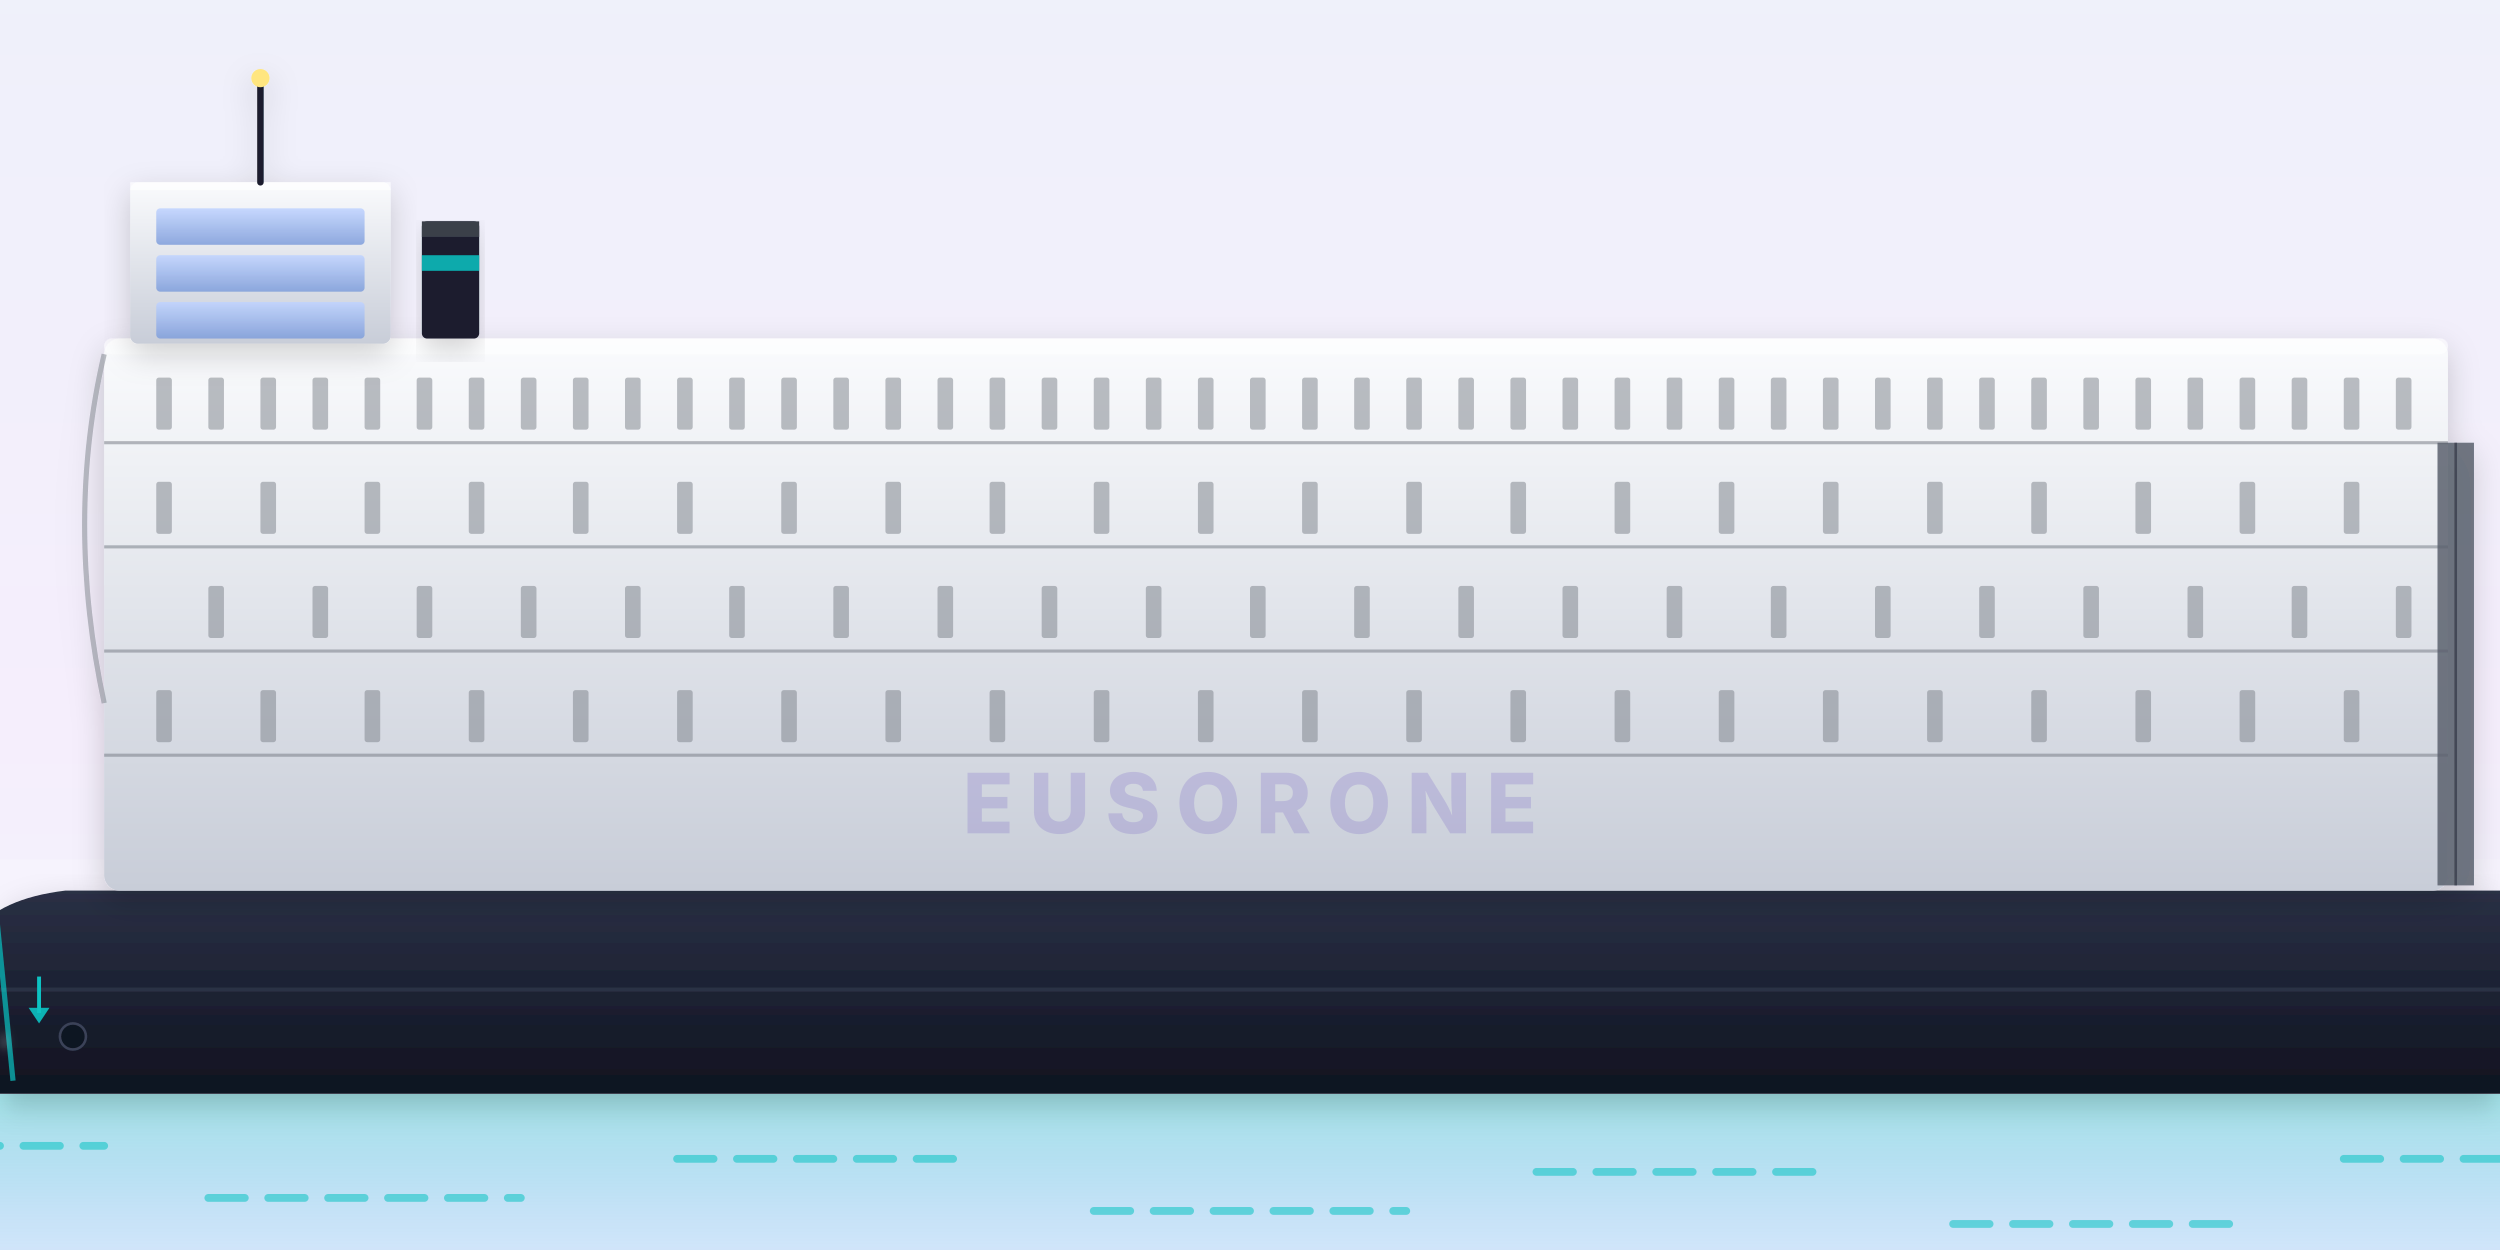
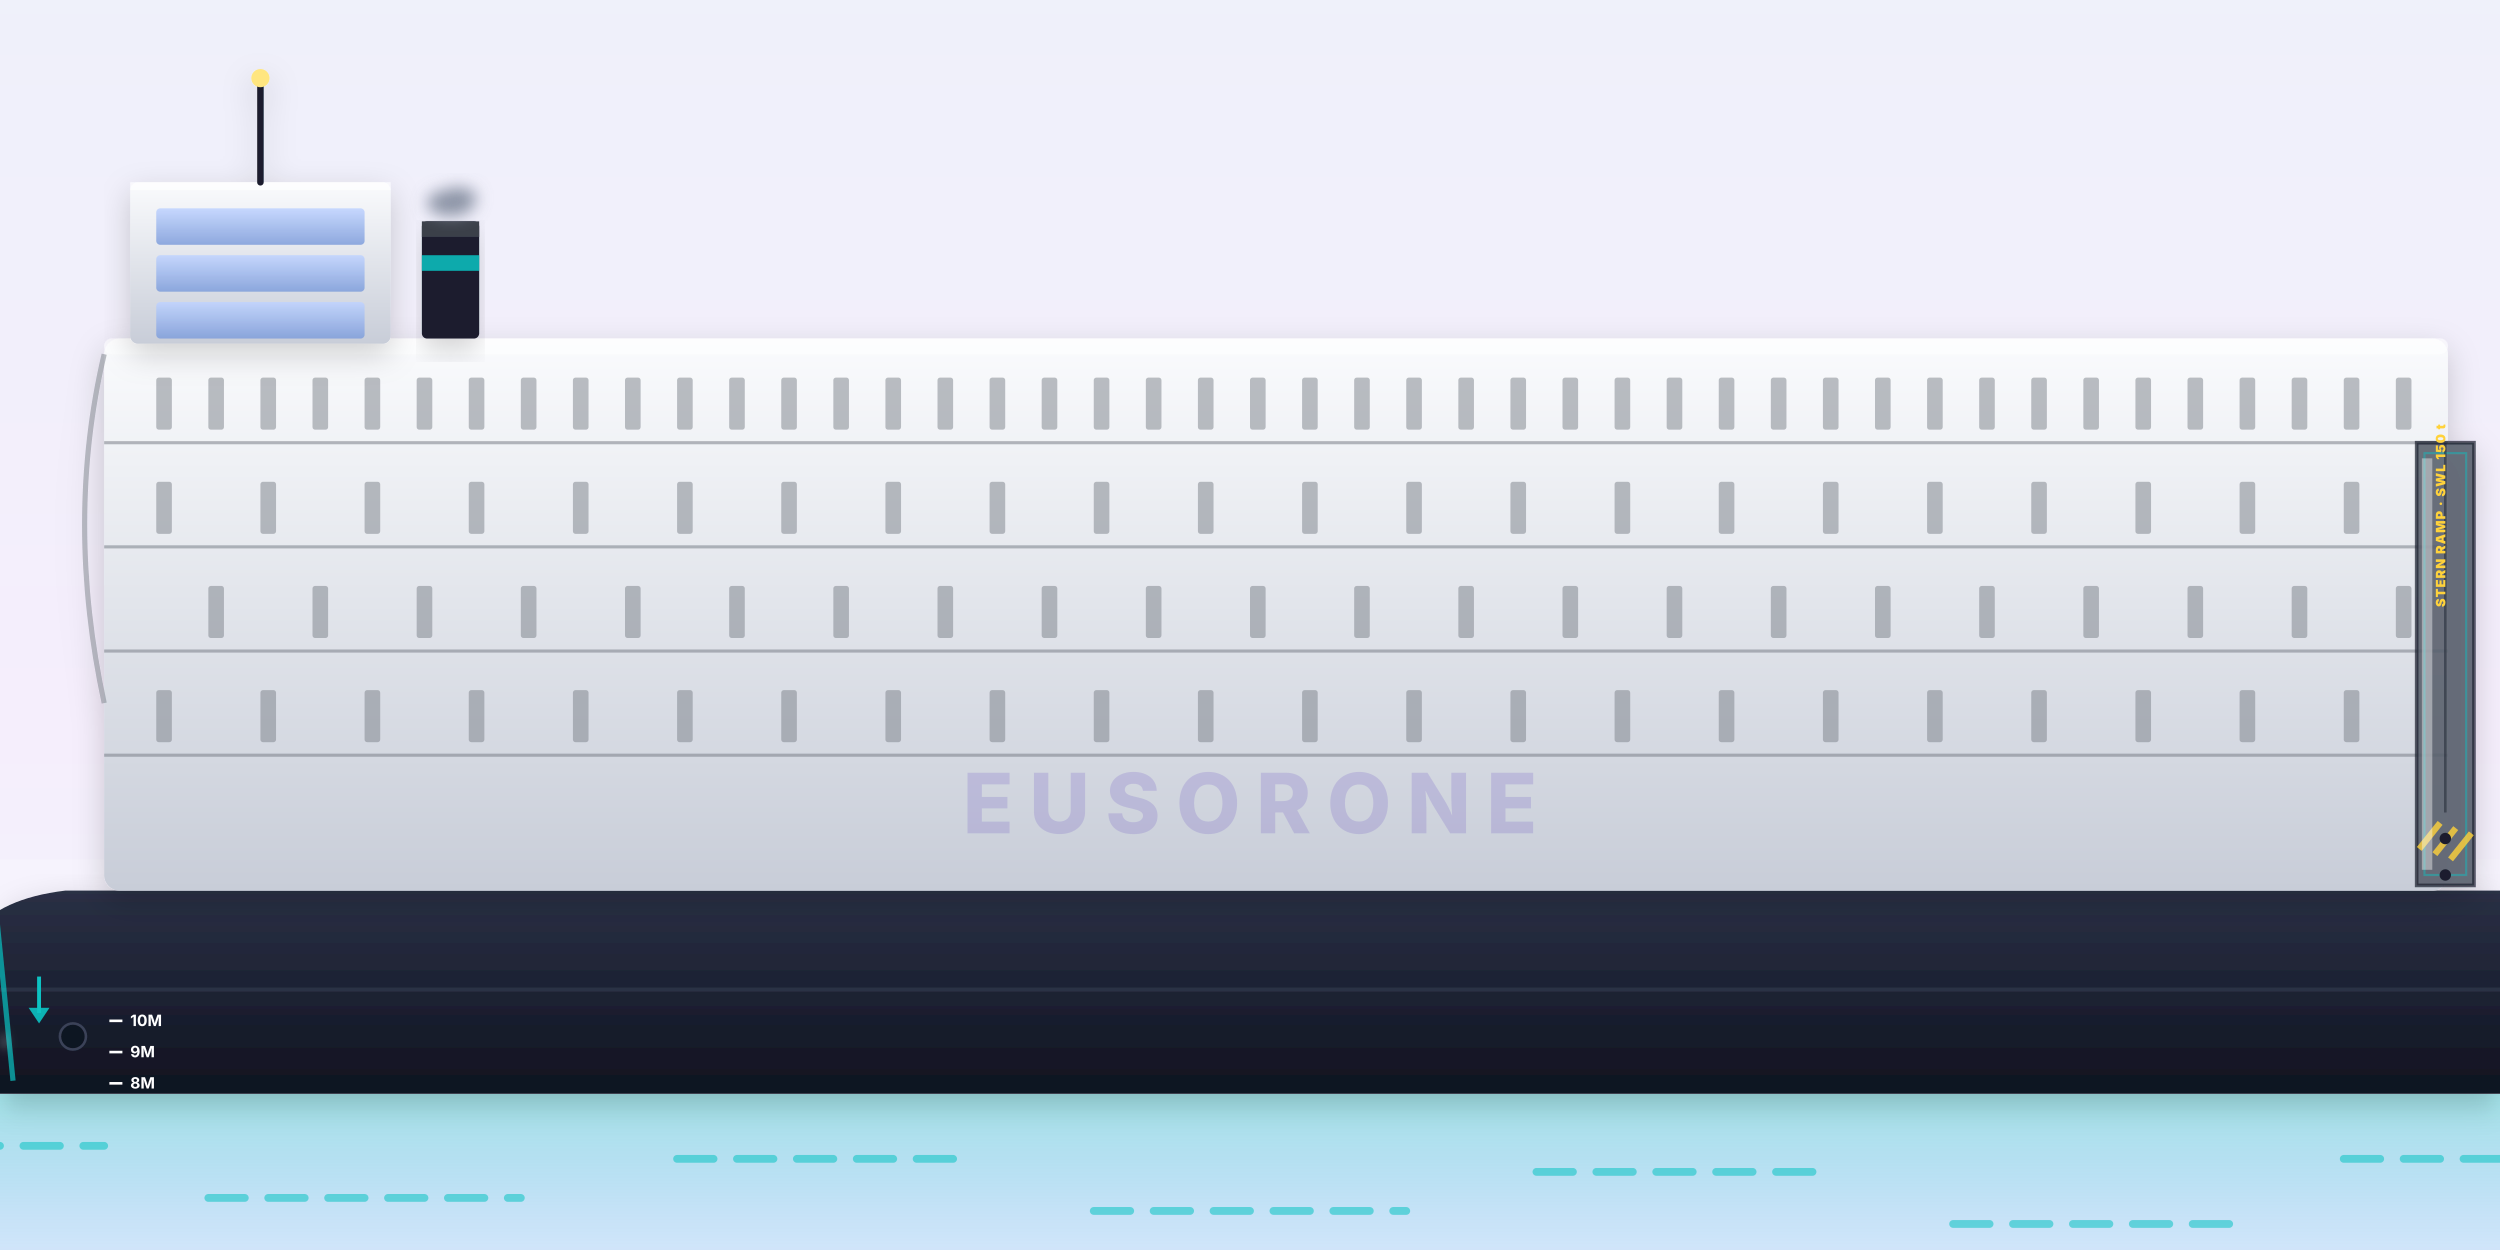
- <svg xmlns="http://www.w3.org/2000/svg" width="1200" height="600" viewBox="0 50 1200 480" preserveAspectRatio="xMidYMid slice">
+ <svg xmlns="http://www.w3.org/2000/svg" width="1200" height="600" viewBox="0 50 1200 480" preserveAspectRatio="xMidYMid slice" data-country-exempt="true">
  <style>
    /* ========== HULL PITCH — ocean swell, bow rises and falls ========== */
    .hull-pitch {
      transform-origin: 600px 470px;
      animation: hull-pitch 7s ease-in-out infinite;
    }
    @keyframes hull-pitch {
      0%, 100% { transform: rotate(0deg);     }
      25%      { transform: rotate(-0.4deg);  }
      50%      { transform: rotate(0deg);     }
      75%      { transform: rotate(0.35deg);  }
    }
    /* Gentle beam roll + heave — a ship rolls about its long axis (rotate),
       it does not shear; pairs with the slower hull-pitch for natural swell. */
    .hull-roll {
      transform-origin: 600px 470px;
      animation: hull-roll 5.6s ease-in-out infinite;
    }
    @keyframes hull-roll {
      0%, 100% { transform: translateY(0)      rotate(0deg);    }
      50%      { transform: translateY(-1.2px) rotate(0.25deg); }
    }
    .stack-settle {
      animation: stack-settle 7s ease-in-out infinite -0.4s;
    }
    @keyframes stack-settle {
      0%, 100% { transform: translateY(0); }
      25%      { transform: translateY(0.6px); }
      75%      { transform: translateY(-0.6px); }
    }
    .antenna-arc {
      animation: antenna-arc 7s ease-in-out infinite;
    }
    @keyframes antenna-arc {
      0%, 100% { transform: translate(0,0); }
      25%      { transform: translate(-0.8px, 1px); }
      50%      { transform: translate(0,0); }
      75%      { transform: translate(0.8px, -1px); }
    }
    .bow-wave-1 { animation: bow-wave 2.4s ease-out infinite; }
    .bow-wave-2 { animation: bow-wave 2.4s ease-out infinite -0.8s; }
    .bow-wave-3 { animation: bow-wave 2.4s ease-out infinite -1.6s; }
    @keyframes bow-wave {
      0%   { opacity: 0;    transform: translateX(0)    scale(0.5); }
      15%  { opacity: 0.85; }
      100% { opacity: 0;    transform: translateX(-32px) scale(1.6); }
    }
    .bow-spray {
      animation: bow-spray 1.6s ease-out infinite;
    }
    @keyframes bow-spray {
      0%   { opacity: 0;   transform: translate(0,0)      scale(0.5); }
      20%  { opacity: 0.6; }
      100% { opacity: 0;   transform: translate(-22px,-14px) scale(1.3); }
    }
    .wake-1 { animation: wake-drift 3.2s linear infinite; }
    .wake-2 { animation: wake-drift 3.2s linear infinite -0.7s; }
    .wake-3 { animation: wake-drift 3.2s linear infinite -1.4s; }
    .wake-4 { animation: wake-drift 3.2s linear infinite -2.1s; }
    @keyframes wake-drift {
      0%   { opacity: 0;    transform: translateX(0)   scale(0.6); }
      15%  { opacity: 0.7;  }
      85%  { opacity: 0.3;  }
      100% { opacity: 0;    transform: translateX(85px) scale(1.4); }
    }

    /* ========== ORIGINAL VOCAB ========== */
    .sheen-band { animation: sheen-sweep 5s ease-in-out infinite; }
    @keyframes sheen-sweep {
      0%   { transform: translateX(-740px); }
      60%  { transform: translateX(740px); }
      100% { transform: translateX(740px); }
    }
    .wordmark-breath { animation: wordmark-breath 6s ease-in-out infinite; }
    @keyframes wordmark-breath {
      0%, 100% { opacity: 0.55; }
      50%      { opacity: 0.85; }
    }
    .badge-pulse {
      transform-box: fill-box; transform-origin: center;
      animation: badge-pulse 3.2s ease-in-out infinite;
    }
    @keyframes badge-pulse {
      0%, 100% { transform: scale(1);    opacity: 0.95; }
      50%      { transform: scale(1.04); opacity: 1; }
    }
    .chevron-pulse { animation: chevron-pulse 2.2s ease-in-out infinite; }
    @keyframes chevron-pulse {
      0%, 100% { opacity: 0.30; transform: translateX(0); }
      50%      { opacity: 0.65; transform: translateX(-4px); }
    }
    .sky-drift { animation: sky-drift 14s ease-in-out infinite; }
    @keyframes sky-drift {
      0%   { transform: translateX(-200px); }
      100% { transform: translateX(1400px); }
    }
    .bridge-window-pulse { animation: bridge-window-pulse 4s ease-in-out infinite; }
    @keyframes bridge-window-pulse {
      0%, 100% { opacity: 0.78; }
      50%      { opacity: 0.95; }
    }
    .antenna-blink {
      animation: antenna-blink 1.4s ease-in-out infinite;
      transform-box: fill-box; transform-origin: center;
    }
    @keyframes antenna-blink {
      0%, 65%, 100% { opacity: 0.35; transform: scale(1); }
      70%, 80%      { opacity: 1;    transform: scale(1.25); }
    }
    .bow-pulse { animation: bow-pulse 2.6s ease-in-out infinite; }
    @keyframes bow-pulse {
      0%, 100% { opacity: 0.55; }
      50%      { opacity: 0.95; }
    }
    .draft-fade { animation: draft-fade 7s ease-in-out infinite; }
    @keyframes draft-fade {
      0%, 100% { opacity: 0.55; }
      50%      { opacity: 0.78; }
    }
+     /* Stern-ramp identity: the sealed quarter-ramp door's wash glint breathes
+        with the swell — the ramp itself stays watertight-shut at sea. */
+     .ramp-seal-glint { animation: ramp-seal-glint 5.2s ease-in-out infinite; }
+     @keyframes ramp-seal-glint {
+       0%, 100% { opacity: 0.25; }
+       50%      { opacity: 0.6; }
+     }
+     /* Funnel exhaust haze — under way, the plant is making way. */
+     .stack-haze-1 { animation: stack-haze 3.4s ease-out infinite; }
+     .stack-haze-2 { animation: stack-haze 3.4s ease-out -1.7s infinite; }
+     @keyframes stack-haze {
+       0%   { transform: translate(0,0) scale(0.6);      opacity: 0; }
+       25%  { opacity: 0.30; }
+       100% { transform: translate(26px,-22px) scale(1.5); opacity: 0; }
+     }
    /* ========== BRAND LOCKUP ========== */
    .brand-mark {
      transform-box: fill-box; transform-origin: center;
      animation: brand-pulse 3.6s ease-in-out infinite;
    }
    @keyframes brand-pulse {
      0%, 100% { transform: scale(1);    opacity: 0.92; }
      50%      { transform: scale(1.05); opacity: 1; }
    }
    .brand-word { animation: brand-word-breath 6s ease-in-out infinite; }
    @keyframes brand-word-breath {
      0%, 100% { opacity: 0.78; }
      50%      { opacity: 1; }
    }

    @media (prefers-reduced-motion: reduce) {
      .hull-pitch, .hull-roll, .stack-settle, .antenna-arc,
      .bow-wave-1, .bow-wave-2, .bow-wave-3, .bow-spray,
      .wake-1, .wake-2, .wake-3, .wake-4,
      .sheen-band, .wordmark-breath, .badge-pulse, .chevron-pulse,
      .sky-drift, .bridge-window-pulse, .antenna-blink,
-       .bow-pulse, .draft-fade, .brand-mark, .brand-word { animation: none !important; }
+       .bow-pulse, .draft-fade, .brand-mark, .brand-word,
+       .ramp-seal-glint, .stack-haze-1, .stack-haze-2 { animation: none !important; }
    }
  
    /* ========== DARK-MODE OVERRIDES (2026-05-16) ========== */
    @media (prefers-color-scheme: dark) {
      .sky-bg          { fill: url(#skyDark) !important; }
      .ground-line     { stroke: #5E4FC6 !important; opacity: 0.55 !important; }
      .ground-shadow   { fill: #060912 !important; opacity: 0.55 !important; }
      .brand-word      { fill: #C9B6FF !important; }
      .brand-tagline   { fill: #8B7FE3 !important; }
      .equipment-label { fill: #C9B6FF !important; }
      .equipment-sub   { fill: #8B7FE3 !important; }
      .equipment-rule  { stroke: #6E4DFF !important; }
    }
  </style>
  <defs>
    <linearGradient id="skyDark" x1="0" y1="0" x2="0" y2="1">
      <stop offset="0%" stop-color="#0A0F1F" />
      <stop offset="55%" stop-color="#141A2E" />
      <stop offset="100%" stop-color="#0B0F1B" />
    </linearGradient>
    <linearGradient id="brandIridescent" x1="0" y1="0" x2="1" y2="1">
      <stop offset="0%" stop-color="#1473FF" />
      <stop offset="50%" stop-color="#6E4DFF" />
      <stop offset="100%" stop-color="#BE01FF" />
    </linearGradient>
    <linearGradient id="sky" x1="0" y1="0" x2="0" y2="1">
      <stop offset="0%" stop-color="#EEF1FA" />
      <stop offset="55%" stop-color="#F5EEFC" />
      <stop offset="100%" stop-color="#EFF8FA" />
    </linearGradient>
    <linearGradient id="hull" x1="0" y1="0" x2="0" y2="1">
      <stop offset="0%" stop-color="#2A3045" />
      <stop offset="100%" stop-color="#0F1320" />
    </linearGradient>
    <linearGradient id="superstructure" x1="0" y1="0" x2="0" y2="1">
      <stop offset="0%" stop-color="#FAFBFD" />
      <stop offset="100%" stop-color="#C8CDD8" />
    </linearGradient>
    <linearGradient id="water" x1="0" y1="0" x2="0" y2="1">
      <stop offset="0%" stop-color="#0AC2C2" stop-opacity="0.35" />
      <stop offset="100%" stop-color="#1473FF" stop-opacity="0.08" />
    </linearGradient>
    <linearGradient id="bridge" x1="0" y1="0" x2="0" y2="1">
      <stop offset="0%" stop-color="#FAFBFD" />
      <stop offset="100%" stop-color="#C8CDD8" />
    </linearGradient>
    <linearGradient id="windowGlass" x1="0" y1="0" x2="0" y2="1">
      <stop offset="0%" stop-color="#BFD3FF" />
      <stop offset="100%" stop-color="#7E9DDB" />
    </linearGradient>
    <filter id="rigShadow" x="-10%" y="-10%" width="120%" height="130%">
      <feGaussianBlur in="SourceAlpha" stdDeviation="6" />
      <feOffset dx="0" dy="4" result="offsetBlur" />
      <feComponentTransfer>
        <feFuncA type="linear" slope="0.18" />
      </feComponentTransfer>
      <feMerge>
        <feMergeNode />
        <feMergeNode in="SourceGraphic" />
      </feMerge>
    </filter>
    <radialGradient id="foam" cx="0.5" cy="0.5" r="0.5">
      <stop offset="0%" stop-color="#FFFFFF" stop-opacity="0.85" />
      <stop offset="60%" stop-color="#FFFFFF" stop-opacity="0.35" />
      <stop offset="100%" stop-color="#FFFFFF" stop-opacity="0" />
    </radialGradient>
    <filter id="foamBlur" x="-50%" y="-50%" width="200%" height="200%">
      <feGaussianBlur stdDeviation="2" />
    </filter>
    <filter id="smokeBlur" x="-50%" y="-50%" width="200%" height="200%">
      <feGaussianBlur stdDeviation="3" />
    </filter>
  </defs>
  <g class="hull-pitch">
    <g class="hull-roll">
      <rect class="sky-bg" width="1200" height="600" fill="url(#sky)" />
      <rect x="0" y="380" width="1200" height="70" fill="#FFFFFF" opacity="0.18" />
      <rect x="0" y="470" width="1200" height="80" fill="url(#water)" />
      <g stroke="#0AC2C2" stroke-width="3" stroke-linecap="round" opacity="0.55">
        <line x1="60" y1="490" x2="160" y2="490" stroke-dasharray="14 9" />
        <line x1="200" y1="510" x2="320" y2="510" stroke-dasharray="14 9" />
        <line x1="380" y1="495" x2="490" y2="495" stroke-dasharray="14 9" />
        <line x1="540" y1="515" x2="660" y2="515" stroke-dasharray="14 9" />
        <line x1="710" y1="500" x2="820" y2="500" stroke-dasharray="14 9" />
        <line x1="870" y1="520" x2="980" y2="520" stroke-dasharray="14 9" />
        <line x1="1020" y1="495" x2="1140" y2="495" stroke-dasharray="14 9" />
      </g>
      <g filter="url(#rigShadow)">
        <ellipse cx="92" cy="487" rx="28" ry="9" fill="url(#hull)" />
        <path d="M 100 470 L 110 408 Q 120 395 145 392 L 1090 392 Q 1110 392 1110 410 L 1110 470 Z" fill="url(#hull)" />
        <line x1="120" y1="430" x2="1108" y2="430" stroke="#3A4258" stroke-width="1.5" opacity="0.5" />
        <line x1="118" y1="395" x2="125" y2="465" stroke="#0AC2C2" stroke-width="2" opacity="0.7" />
        <g transform="translate(135 425)">
          <line x1="0" y1="0" x2="0" y2="14" stroke="#0AC2C2" stroke-width="1.5" />
          <path d="M -4 12 L 4 12 L 0 18 Z" fill="#0AC2C2" opacity="0.9" />
        </g>
        <circle cx="148" cy="448" r="5" fill="#0F1320" stroke="#3A4258" stroke-width="1" />
+         <g class="draft-fade" font-family="Inter, system-ui, sans-serif" font-weight="700" font-size="6" fill="#FFFFFF">
+           <text x="170" y="444" text-anchor="start">10M</text>
+           <line x1="162" y1="442" x2="167" y2="442" stroke="#FFFFFF" stroke-width="1" />
+           <text x="170" y="456" text-anchor="start">9M</text>
+           <line x1="162" y1="454" x2="167" y2="454" stroke="#FFFFFF" stroke-width="1" />
+           <text x="170" y="468" text-anchor="start">8M</text>
+           <line x1="162" y1="466" x2="167" y2="466" stroke="#FFFFFF" stroke-width="1" />
+         </g>
      </g>
      <g filter="url(#rigShadow)">
        <rect x="160" y="180" width="900" height="212" rx="6" fill="url(#superstructure)" />
        <rect x="160" y="180" width="900" height="6" rx="3" fill="#FFFFFF" opacity="0.55" />
        <g stroke="#7A7F88" stroke-width="1.2" opacity="0.55">
          <line x1="160" y1="220" x2="1060" y2="220" />
          <line x1="160" y1="260" x2="1060" y2="260" />
          <line x1="160" y1="300" x2="1060" y2="300" />
          <line x1="160" y1="340" x2="1060" y2="340" />
        </g>
        <g fill="#7A7F88" opacity="0.5">
          <rect x="180" y="195" width="6" height="20" rx="1" />
          <rect x="200" y="195" width="6" height="20" rx="1" />
          <rect x="220" y="195" width="6" height="20" rx="1" />
          <rect x="240" y="195" width="6" height="20" rx="1" />
          <rect x="260" y="195" width="6" height="20" rx="1" />
          <rect x="280" y="195" width="6" height="20" rx="1" />
          <rect x="300" y="195" width="6" height="20" rx="1" />
          <rect x="320" y="195" width="6" height="20" rx="1" />
          <rect x="340" y="195" width="6" height="20" rx="1" />
          <rect x="360" y="195" width="6" height="20" rx="1" />
          <rect x="380" y="195" width="6" height="20" rx="1" />
          <rect x="400" y="195" width="6" height="20" rx="1" />
          <rect x="420" y="195" width="6" height="20" rx="1" />
          <rect x="440" y="195" width="6" height="20" rx="1" />
          <rect x="460" y="195" width="6" height="20" rx="1" />
          <rect x="480" y="195" width="6" height="20" rx="1" />
          <rect x="500" y="195" width="6" height="20" rx="1" />
          <rect x="520" y="195" width="6" height="20" rx="1" />
          <rect x="540" y="195" width="6" height="20" rx="1" />
          <rect x="560" y="195" width="6" height="20" rx="1" />
          <rect x="580" y="195" width="6" height="20" rx="1" />
          <rect x="600" y="195" width="6" height="20" rx="1" />
          <rect x="620" y="195" width="6" height="20" rx="1" />
          <rect x="640" y="195" width="6" height="20" rx="1" />
          <rect x="660" y="195" width="6" height="20" rx="1" />
          <rect x="680" y="195" width="6" height="20" rx="1" />
          <rect x="700" y="195" width="6" height="20" rx="1" />
          <rect x="720" y="195" width="6" height="20" rx="1" />
          <rect x="740" y="195" width="6" height="20" rx="1" />
          <rect x="760" y="195" width="6" height="20" rx="1" />
          <rect x="780" y="195" width="6" height="20" rx="1" />
          <rect x="800" y="195" width="6" height="20" rx="1" />
          <rect x="820" y="195" width="6" height="20" rx="1" />
          <rect x="840" y="195" width="6" height="20" rx="1" />
          <rect x="860" y="195" width="6" height="20" rx="1" />
          <rect x="880" y="195" width="6" height="20" rx="1" />
          <rect x="900" y="195" width="6" height="20" rx="1" />
          <rect x="920" y="195" width="6" height="20" rx="1" />
          <rect x="940" y="195" width="6" height="20" rx="1" />
          <rect x="960" y="195" width="6" height="20" rx="1" />
          <rect x="980" y="195" width="6" height="20" rx="1" />
          <rect x="1000" y="195" width="6" height="20" rx="1" />
          <rect x="1020" y="195" width="6" height="20" rx="1" />
          <rect x="1040" y="195" width="6" height="20" rx="1" />
          <rect x="180" y="235" width="6" height="20" rx="1" />
          <rect x="220" y="235" width="6" height="20" rx="1" />
          <rect x="260" y="235" width="6" height="20" rx="1" />
          <rect x="300" y="235" width="6" height="20" rx="1" />
          <rect x="340" y="235" width="6" height="20" rx="1" />
          <rect x="380" y="235" width="6" height="20" rx="1" />
          <rect x="420" y="235" width="6" height="20" rx="1" />
          <rect x="460" y="235" width="6" height="20" rx="1" />
          <rect x="500" y="235" width="6" height="20" rx="1" />
          <rect x="540" y="235" width="6" height="20" rx="1" />
          <rect x="580" y="235" width="6" height="20" rx="1" />
          <rect x="620" y="235" width="6" height="20" rx="1" />
          <rect x="660" y="235" width="6" height="20" rx="1" />
          <rect x="700" y="235" width="6" height="20" rx="1" />
          <rect x="740" y="235" width="6" height="20" rx="1" />
          <rect x="780" y="235" width="6" height="20" rx="1" />
          <rect x="820" y="235" width="6" height="20" rx="1" />
          <rect x="860" y="235" width="6" height="20" rx="1" />
          <rect x="900" y="235" width="6" height="20" rx="1" />
          <rect x="940" y="235" width="6" height="20" rx="1" />
          <rect x="980" y="235" width="6" height="20" rx="1" />
          <rect x="1020" y="235" width="6" height="20" rx="1" />
          <rect x="200" y="275" width="6" height="20" rx="1" />
          <rect x="240" y="275" width="6" height="20" rx="1" />
          <rect x="280" y="275" width="6" height="20" rx="1" />
          <rect x="320" y="275" width="6" height="20" rx="1" />
          <rect x="360" y="275" width="6" height="20" rx="1" />
          <rect x="400" y="275" width="6" height="20" rx="1" />
          <rect x="440" y="275" width="6" height="20" rx="1" />
          <rect x="480" y="275" width="6" height="20" rx="1" />
          <rect x="520" y="275" width="6" height="20" rx="1" />
          <rect x="560" y="275" width="6" height="20" rx="1" />
          <rect x="600" y="275" width="6" height="20" rx="1" />
          <rect x="640" y="275" width="6" height="20" rx="1" />
          <rect x="680" y="275" width="6" height="20" rx="1" />
          <rect x="720" y="275" width="6" height="20" rx="1" />
          <rect x="760" y="275" width="6" height="20" rx="1" />
          <rect x="800" y="275" width="6" height="20" rx="1" />
          <rect x="840" y="275" width="6" height="20" rx="1" />
          <rect x="880" y="275" width="6" height="20" rx="1" />
          <rect x="920" y="275" width="6" height="20" rx="1" />
          <rect x="960" y="275" width="6" height="20" rx="1" />
          <rect x="1000" y="275" width="6" height="20" rx="1" />
          <rect x="1040" y="275" width="6" height="20" rx="1" />
          <rect x="180" y="315" width="6" height="20" rx="1" />
          <rect x="220" y="315" width="6" height="20" rx="1" />
          <rect x="260" y="315" width="6" height="20" rx="1" />
          <rect x="300" y="315" width="6" height="20" rx="1" />
          <rect x="340" y="315" width="6" height="20" rx="1" />
          <rect x="380" y="315" width="6" height="20" rx="1" />
          <rect x="420" y="315" width="6" height="20" rx="1" />
          <rect x="460" y="315" width="6" height="20" rx="1" />
          <rect x="500" y="315" width="6" height="20" rx="1" />
          <rect x="540" y="315" width="6" height="20" rx="1" />
          <rect x="580" y="315" width="6" height="20" rx="1" />
          <rect x="620" y="315" width="6" height="20" rx="1" />
          <rect x="660" y="315" width="6" height="20" rx="1" />
          <rect x="700" y="315" width="6" height="20" rx="1" />
          <rect x="740" y="315" width="6" height="20" rx="1" />
          <rect x="780" y="315" width="6" height="20" rx="1" />
          <rect x="820" y="315" width="6" height="20" rx="1" />
          <rect x="860" y="315" width="6" height="20" rx="1" />
          <rect x="900" y="315" width="6" height="20" rx="1" />
          <rect x="940" y="315" width="6" height="20" rx="1" />
          <rect x="980" y="315" width="6" height="20" rx="1" />
          <rect x="1020" y="315" width="6" height="20" rx="1" />
        </g>
        <path d="M 160 186 Q 145 250 160 320" stroke="#7A7F88" stroke-width="2" fill="none" opacity="0.5" />
-         <rect x="1056" y="220" width="14" height="170" fill="#5A606D" opacity="0.85" />
-         <line x1="1063" y1="220" x2="1063" y2="390" stroke="#1A1F2E" stroke-width="1" opacity="0.5" />
+         <g>
+           <rect x="1048" y="220" width="22" height="170" fill="#5A606D" opacity="0.9" />
+           <rect x="1048" y="220" width="22" height="170" fill="none" stroke="#1A1F2E" stroke-width="1.4" opacity="0.7" />
+           <rect x="1051" y="224" width="16" height="162" fill="none" stroke="#0AC2C2" stroke-width="0.8" opacity="0.45" />
+           <g stroke="#FFD23A" stroke-width="2.4" opacity="0.8">
+             <line x1="1049" y1="376" x2="1057" y2="366" />
+             <line x1="1055" y1="378" x2="1063" y2="368" />
+             <line x1="1061" y1="380" x2="1069" y2="370" />
+           </g>
+           <g fill="#1A1F2E">
+             <circle cx="1059" cy="386" r="2.2" />
+             <circle cx="1059" cy="372" r="2.2" />
+           </g>
+           <line x1="1059" y1="220" x2="1059" y2="362" stroke="#1A1F2E" stroke-width="1" opacity="0.5" />
+           <text x="1059" y="248" text-anchor="middle" font-family="Inter, system-ui, sans-serif" font-weight="900" font-size="5" fill="#FFD23A" letter-spacing="0.4" transform="rotate(-90 1059 248)">STERN RAMP · SWL 150 t</text>
+           <rect class="ramp-seal-glint" x="1050" y="226" width="4" height="158" fill="#FFFFFF" opacity="0.4" />
+         </g>
        <text x="600" y="370" text-anchor="middle" font-family="Inter, system-ui, sans-serif" font-weight="800" font-size="32" fill="#5B3FBF" opacity="0.18" letter-spacing="6">EUSORONE</text>
      </g>
      <g filter="url(#rigShadow)">
        <rect x="170" y="120" width="100" height="62" rx="3" fill="url(#bridge)" />
        <rect x="170" y="120" width="100" height="3" fill="#FFFFFF" opacity="0.6" />
        <g class="bridge-window-pulse" fill="url(#windowGlass)" opacity="0.85">
          <rect x="180" y="130" width="80" height="14" rx="1.5" />
          <rect x="180" y="148" width="80" height="14" rx="1.5" />
          <rect x="180" y="166" width="80" height="14" rx="1.5" />
        </g>
        <line x1="220" y1="120" x2="220" y2="80" stroke="#1A1F2E" stroke-width="2.5" stroke-linecap="round" />
        <circle class="antenna-blink" cx="220" cy="80" r="3.5" fill="#FFE680" />
      </g>
      <g filter="url(#rigShadow)">
        <rect x="282" y="135" width="22" height="45" rx="2" fill="#1A1F2E" />
        <rect x="282" y="135" width="22" height="6" fill="#3A3F4A" />
        <rect x="282" y="148" width="22" height="6" fill="#0AC2C2" opacity="0.85" />
+       </g>
+       <g filter="url(#smokeBlur)">
+         <ellipse class="stack-haze-1" cx="293" cy="128" rx="9" ry="5" fill="#8B93A5" />
+         <ellipse class="stack-haze-2" cx="296" cy="126" rx="7" ry="4" fill="#8B93A5" />
      </g>
    </g>
  </g>
  <line x1="113" y1="396" x2="100" y2="468" stroke="#0AC2C2" stroke-width="2" opacity="0.7" />
  <g filter="url(#foamBlur)">
    <ellipse class="wake-1" cx="1108" cy="488" rx="14" ry="4" fill="url(#foam)" />
    <ellipse class="wake-2" cx="1108" cy="494" rx="12" ry="3" fill="url(#foam)" />
    <ellipse class="wake-3" cx="1108" cy="482" rx="10" ry="3" fill="url(#foam)" />
    <ellipse class="wake-4" cx="1108" cy="498" rx="13" ry="3" fill="url(#foam)" />
  </g>
  <g filter="url(#foamBlur)">
    <ellipse class="bow-wave-1" cx="100" cy="475" rx="22" ry="6" fill="url(#foam)" />
    <ellipse class="bow-wave-2" cx="100" cy="482" rx="18" ry="5" fill="url(#foam)" />
    <ellipse class="bow-wave-3" cx="100" cy="488" rx="16" ry="4" fill="url(#foam)" />
  </g>
  <g filter="url(#foamBlur)" opacity="0.6">
    <circle class="bow-spray" cx="115" cy="455" r="5" fill="#FFFFFF" />
-     <circle class="bow-spray" cx="118" cy="450" r="4" fill="#FFFFFF" style="animation-delay:-0.5s" />
-     <circle class="bow-spray" cx="112" cy="458" r="3" fill="#FFFFFF" style="animation-delay:-1s" />
+     <circle class="bow-spray" cx="118" cy="450" r="4" fill="#FFFFFF" style="animation: bow-spray 1.6s ease-out -0.5s infinite" />
+     <circle class="bow-spray" cx="112" cy="458" r="3" fill="#FFFFFF" style="animation: bow-spray 1.6s ease-out -1s infinite" />
  </g>
</svg>
